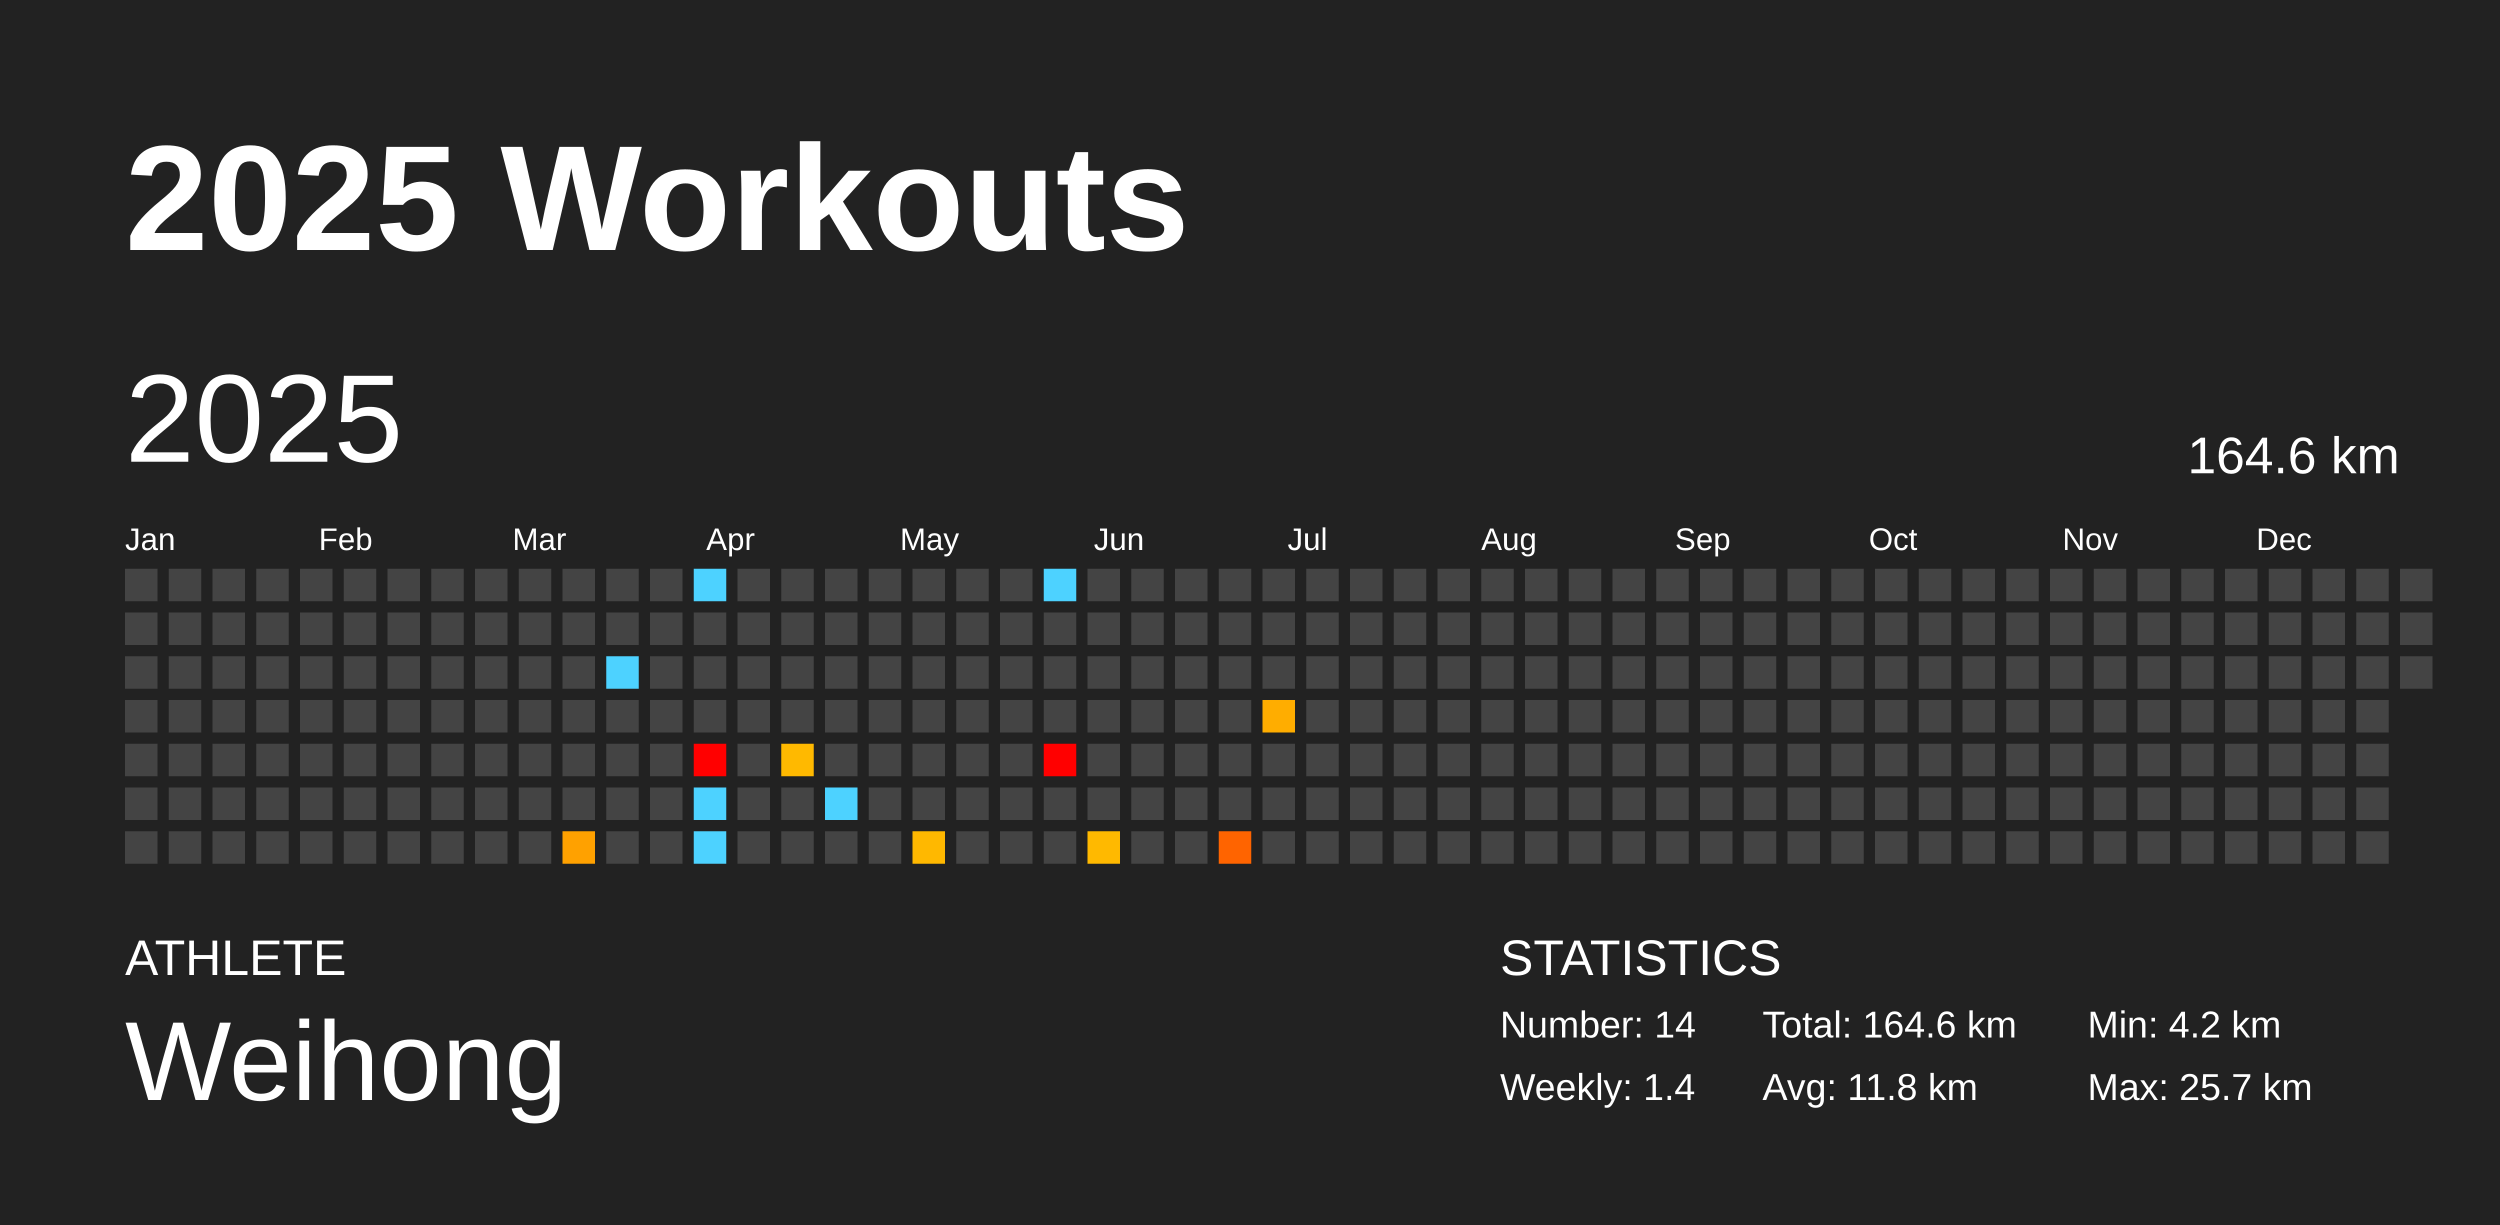
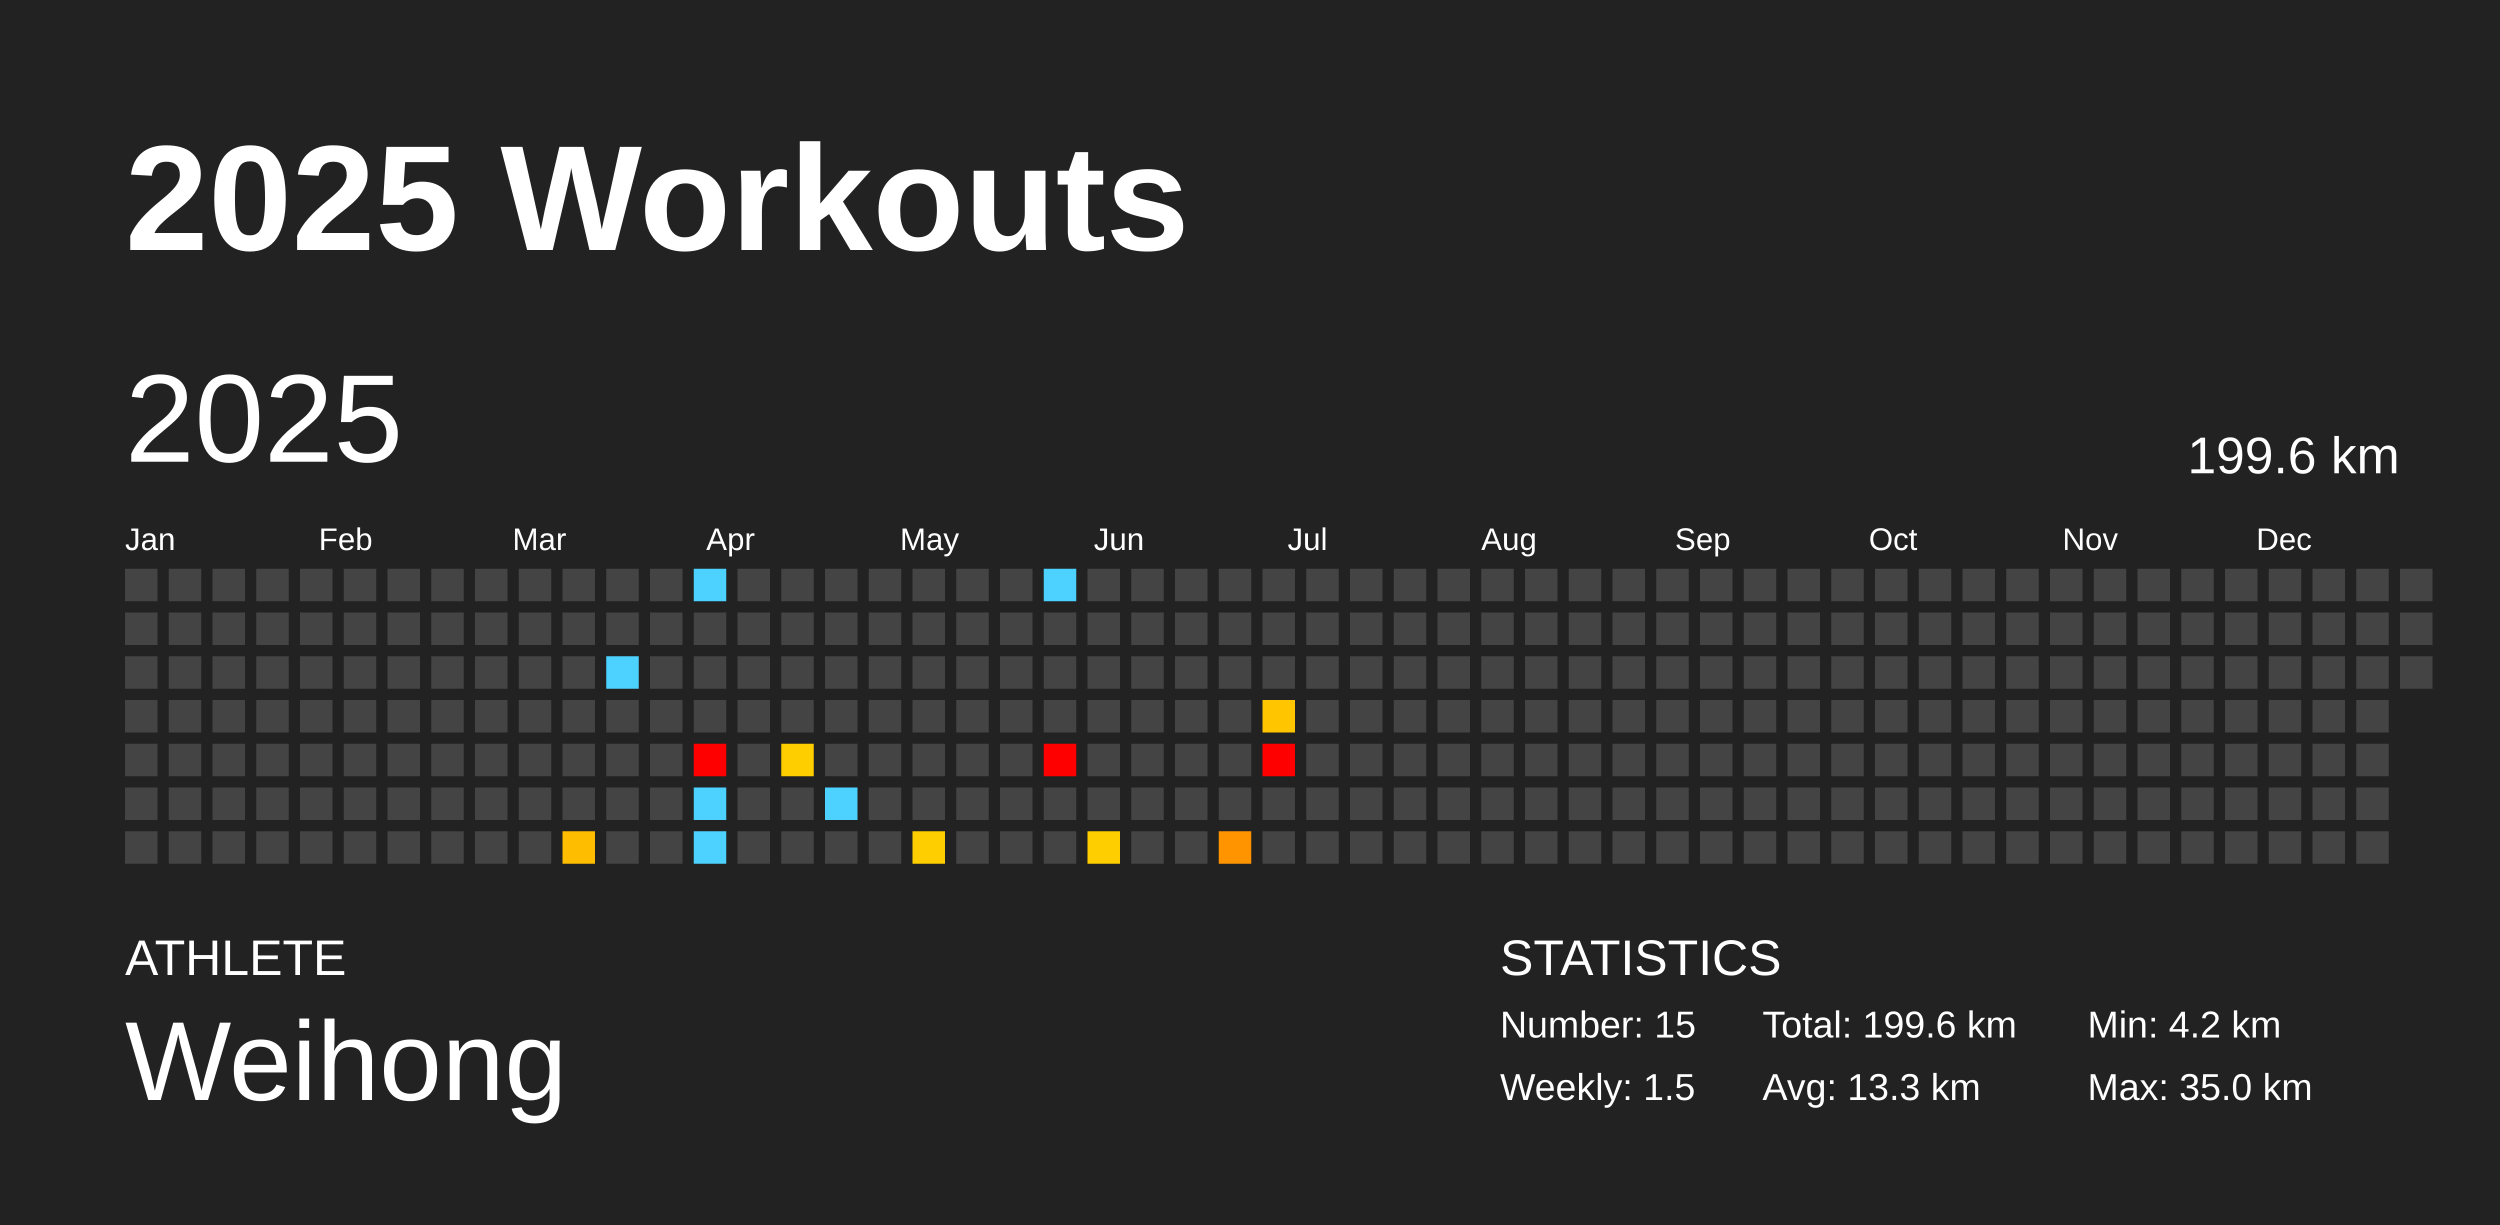
<svg xmlns="http://www.w3.org/2000/svg" baseProfile="full" height="98mm" version="1.1" viewBox="0,0,200,98" width="200mm">
  <defs />
  <rect fill="#222222" height="98" width="200" x="0" y="0" />
  <text fill="#FFFFFF" style="font-size:12px; font-family:Arial; font-weight:bold;" x="10" y="20">2025 Workouts</text>
  <text fill="#FFFFFF" style="font-size:4px; font-family:Arial" x="10" y="78">ATHLETE</text>
  <text fill="#FFFFFF" style="font-size:9px; font-family:Arial" x="10" y="88">Weihong</text>
  <text fill="#FFFFFF" style="font-size:4px; font-family:Arial" x="120" y="78">STATISTICS</text>
-   <text fill="#FFFFFF" style="font-size:3px; font-family:Arial" x="120" y="83">Number: 14</text>
-   <text fill="#FFFFFF" style="font-size:3px; font-family:Arial" x="120" y="88">Weekly: 1.4</text>
-   <text fill="#FFFFFF" style="font-size:3px; font-family:Arial" x="141" y="83">Total: 164.6 km</text>
-   <text fill="#FFFFFF" style="font-size:3px; font-family:Arial" x="141" y="88">Avg: 11.8 km</text>
+   <text fill="#FFFFFF" style="font-size:3px; font-family:Arial" x="120" y="83">Number: 15</text>
+   <text fill="#FFFFFF" style="font-size:3px; font-family:Arial" x="120" y="88">Weekly: 1.5</text>
+   <text fill="#FFFFFF" style="font-size:3px; font-family:Arial" x="141" y="83">Total: 199.6 km</text>
+   <text fill="#FFFFFF" style="font-size:3px; font-family:Arial" x="141" y="88">Avg: 13.3 km</text>
  <text fill="#FFFFFF" style="font-size:3px; font-family:Arial" x="167" y="83">Min: 4.2 km</text>
-   <text fill="#FFFFFF" style="font-size:3px; font-family:Arial" x="167" y="88">Max: 25.7 km</text>
+   <text fill="#FFFFFF" style="font-size:3px; font-family:Arial" x="167" y="88">Max: 35.0 km</text>
  <text dominant-baseline="hanging" fill="#FFFFFF" style="font-size:10.0px; font-family:Arial;" x="10" y="30">2025</text>
-   <text dominant-baseline="hanging" fill="#FFFFFF" style="font-size:4.125px; font-family:Arial;" x="175" y="35">164.6 km</text>
+   <text dominant-baseline="hanging" fill="#FFFFFF" style="font-size:4.125px; font-family:Arial;" x="175" y="35">199.6 km</text>
  <text fill="#FFFFFF" style="font-size:2.5px; font-family:Arial" x="10.0" y="44">Jan</text>
  <text fill="#FFFFFF" style="font-size:2.5px; font-family:Arial" x="25.5" y="44">Feb</text>
  <text fill="#FFFFFF" style="font-size:2.5px; font-family:Arial" x="41.0" y="44">Mar</text>
  <text fill="#FFFFFF" style="font-size:2.5px; font-family:Arial" x="56.5" y="44">Apr</text>
  <text fill="#FFFFFF" style="font-size:2.5px; font-family:Arial" x="72.0" y="44">May</text>
  <text fill="#FFFFFF" style="font-size:2.5px; font-family:Arial" x="87.5" y="44">Jun</text>
  <text fill="#FFFFFF" style="font-size:2.5px; font-family:Arial" x="103.0" y="44">Jul</text>
  <text fill="#FFFFFF" style="font-size:2.5px; font-family:Arial" x="118.5" y="44">Aug</text>
  <text fill="#FFFFFF" style="font-size:2.5px; font-family:Arial" x="134.0" y="44">Sep</text>
  <text fill="#FFFFFF" style="font-size:2.5px; font-family:Arial" x="149.5" y="44">Oct</text>
  <text fill="#FFFFFF" style="font-size:2.5px; font-family:Arial" x="165.0" y="44">Nov</text>
  <text fill="#FFFFFF" style="font-size:2.5px; font-family:Arial" x="180.5" y="44">Dec</text>
  <rect fill="#444444" height="2.6" width="2.6" x="10.0" y="45.5" />
  <rect fill="#444444" height="2.6" width="2.6" x="10.0" y="49.0" />
  <rect fill="#444444" height="2.6" width="2.6" x="10.0" y="52.5" />
  <rect fill="#444444" height="2.6" width="2.6" x="10.0" y="56.0" />
  <rect fill="#444444" height="2.6" width="2.6" x="10.0" y="59.5" />
  <rect fill="#444444" height="2.6" width="2.6" x="10.0" y="63.0" />
  <rect fill="#444444" height="2.6" width="2.6" x="10.0" y="66.5" />
  <rect fill="#444444" height="2.6" width="2.6" x="13.5" y="45.5" />
  <rect fill="#444444" height="2.6" width="2.6" x="13.5" y="49.0" />
  <rect fill="#444444" height="2.6" width="2.6" x="13.5" y="52.5" />
  <rect fill="#444444" height="2.6" width="2.6" x="13.5" y="56.0" />
  <rect fill="#444444" height="2.6" width="2.6" x="13.5" y="59.5" />
  <rect fill="#444444" height="2.6" width="2.6" x="13.5" y="63.0" />
  <rect fill="#444444" height="2.6" width="2.6" x="13.5" y="66.5" />
  <rect fill="#444444" height="2.6" width="2.6" x="17.0" y="45.5" />
  <rect fill="#444444" height="2.6" width="2.6" x="17.0" y="49.0" />
  <rect fill="#444444" height="2.6" width="2.6" x="17.0" y="52.5" />
  <rect fill="#444444" height="2.6" width="2.6" x="17.0" y="56.0" />
  <rect fill="#444444" height="2.6" width="2.6" x="17.0" y="59.5" />
  <rect fill="#444444" height="2.6" width="2.6" x="17.0" y="63.0" />
  <rect fill="#444444" height="2.6" width="2.6" x="17.0" y="66.5" />
  <rect fill="#444444" height="2.6" width="2.6" x="20.5" y="45.5" />
  <rect fill="#444444" height="2.6" width="2.6" x="20.5" y="49.0" />
  <rect fill="#444444" height="2.6" width="2.6" x="20.5" y="52.5" />
  <rect fill="#444444" height="2.6" width="2.6" x="20.5" y="56.0" />
  <rect fill="#444444" height="2.6" width="2.6" x="20.5" y="59.5" />
  <rect fill="#444444" height="2.6" width="2.6" x="20.5" y="63.0" />
  <rect fill="#444444" height="2.6" width="2.6" x="20.5" y="66.5" />
  <rect fill="#444444" height="2.6" width="2.6" x="24.0" y="45.5" />
  <rect fill="#444444" height="2.6" width="2.6" x="24.0" y="49.0" />
  <rect fill="#444444" height="2.6" width="2.6" x="24.0" y="52.5" />
  <rect fill="#444444" height="2.6" width="2.6" x="24.0" y="56.0" />
  <rect fill="#444444" height="2.6" width="2.6" x="24.0" y="59.5" />
  <rect fill="#444444" height="2.6" width="2.6" x="24.0" y="63.0" />
  <rect fill="#444444" height="2.6" width="2.6" x="24.0" y="66.5" />
  <rect fill="#444444" height="2.6" width="2.6" x="27.5" y="45.5" />
  <rect fill="#444444" height="2.6" width="2.6" x="27.5" y="49.0" />
  <rect fill="#444444" height="2.6" width="2.6" x="27.5" y="52.5" />
  <rect fill="#444444" height="2.6" width="2.6" x="27.5" y="56.0" />
  <rect fill="#444444" height="2.6" width="2.6" x="27.5" y="59.5" />
  <rect fill="#444444" height="2.6" width="2.6" x="27.5" y="63.0" />
  <rect fill="#444444" height="2.6" width="2.6" x="27.5" y="66.5" />
  <rect fill="#444444" height="2.6" width="2.6" x="31.0" y="45.5" />
  <rect fill="#444444" height="2.6" width="2.6" x="31.0" y="49.0" />
  <rect fill="#444444" height="2.6" width="2.6" x="31.0" y="52.5" />
  <rect fill="#444444" height="2.6" width="2.6" x="31.0" y="56.0" />
  <rect fill="#444444" height="2.6" width="2.6" x="31.0" y="59.5" />
  <rect fill="#444444" height="2.6" width="2.6" x="31.0" y="63.0" />
  <rect fill="#444444" height="2.6" width="2.6" x="31.0" y="66.5" />
  <rect fill="#444444" height="2.6" width="2.6" x="34.5" y="45.5" />
  <rect fill="#444444" height="2.6" width="2.6" x="34.5" y="49.0" />
  <rect fill="#444444" height="2.6" width="2.6" x="34.5" y="52.5" />
  <rect fill="#444444" height="2.6" width="2.6" x="34.5" y="56.0" />
  <rect fill="#444444" height="2.6" width="2.6" x="34.5" y="59.5" />
  <rect fill="#444444" height="2.6" width="2.6" x="34.5" y="63.0" />
  <rect fill="#444444" height="2.6" width="2.6" x="34.5" y="66.5" />
  <rect fill="#444444" height="2.6" width="2.6" x="38.0" y="45.5" />
  <rect fill="#444444" height="2.6" width="2.6" x="38.0" y="49.0" />
  <rect fill="#444444" height="2.6" width="2.6" x="38.0" y="52.5" />
  <rect fill="#444444" height="2.6" width="2.6" x="38.0" y="56.0" />
  <rect fill="#444444" height="2.6" width="2.6" x="38.0" y="59.5" />
  <rect fill="#444444" height="2.6" width="2.6" x="38.0" y="63.0" />
  <rect fill="#444444" height="2.6" width="2.6" x="38.0" y="66.5" />
  <rect fill="#444444" height="2.6" width="2.6" x="41.5" y="45.5" />
  <rect fill="#444444" height="2.6" width="2.6" x="41.5" y="49.0" />
  <rect fill="#444444" height="2.6" width="2.6" x="41.5" y="52.5" />
  <rect fill="#444444" height="2.6" width="2.6" x="41.5" y="56.0" />
  <rect fill="#444444" height="2.6" width="2.6" x="41.5" y="59.5" />
  <rect fill="#444444" height="2.6" width="2.6" x="41.5" y="63.0" />
  <rect fill="#444444" height="2.6" width="2.6" x="41.5" y="66.5" />
  <rect fill="#444444" height="2.6" width="2.6" x="45.0" y="45.5" />
  <rect fill="#444444" height="2.6" width="2.6" x="45.0" y="49.0" />
  <rect fill="#444444" height="2.6" width="2.6" x="45.0" y="52.5" />
  <rect fill="#444444" height="2.6" width="2.6" x="45.0" y="56.0" />
  <rect fill="#444444" height="2.6" width="2.6" x="45.0" y="59.5" />
  <rect fill="#444444" height="2.6" width="2.6" x="45.0" y="63.0" />
-   <rect fill="#ffa100" height="2.6" width="2.6" x="45.0" y="66.5" />
+   <rect fill="#ffbd00" height="2.6" width="2.6" x="45.0" y="66.5" />
  <rect fill="#444444" height="2.6" width="2.6" x="48.5" y="45.5" />
  <rect fill="#444444" height="2.6" width="2.6" x="48.5" y="49.0" />
  <rect fill="#4dd2ff" height="2.6" width="2.6" x="48.5" y="52.5" />
  <rect fill="#444444" height="2.6" width="2.6" x="48.5" y="56.0" />
  <rect fill="#444444" height="2.6" width="2.6" x="48.5" y="59.5" />
  <rect fill="#444444" height="2.6" width="2.6" x="48.5" y="63.0" />
  <rect fill="#444444" height="2.6" width="2.6" x="48.5" y="66.5" />
  <rect fill="#444444" height="2.6" width="2.6" x="52.0" y="45.5" />
  <rect fill="#444444" height="2.6" width="2.6" x="52.0" y="49.0" />
  <rect fill="#444444" height="2.6" width="2.6" x="52.0" y="52.5" />
  <rect fill="#444444" height="2.6" width="2.6" x="52.0" y="56.0" />
  <rect fill="#444444" height="2.6" width="2.6" x="52.0" y="59.5" />
  <rect fill="#444444" height="2.6" width="2.6" x="52.0" y="63.0" />
  <rect fill="#444444" height="2.6" width="2.6" x="52.0" y="66.5" />
  <rect fill="#4dd2ff" height="2.6" width="2.6" x="55.5" y="45.5" />
  <rect fill="#444444" height="2.6" width="2.6" x="55.5" y="49.0" />
  <rect fill="#444444" height="2.6" width="2.6" x="55.5" y="52.5" />
  <rect fill="#444444" height="2.6" width="2.6" x="55.5" y="56.0" />
  <rect fill="red" height="2.6" width="2.6" x="55.5" y="59.5" />
  <rect fill="#4dd2ff" height="2.6" width="2.6" x="55.5" y="63.0" />
  <rect fill="#4dd2ff" height="2.6" width="2.6" x="55.5" y="66.5" />
  <rect fill="#444444" height="2.6" width="2.6" x="59.0" y="45.5" />
  <rect fill="#444444" height="2.6" width="2.6" x="59.0" y="49.0" />
  <rect fill="#444444" height="2.6" width="2.6" x="59.0" y="52.5" />
  <rect fill="#444444" height="2.6" width="2.6" x="59.0" y="56.0" />
  <rect fill="#444444" height="2.6" width="2.6" x="59.0" y="59.5" />
  <rect fill="#444444" height="2.6" width="2.6" x="59.0" y="63.0" />
  <rect fill="#444444" height="2.6" width="2.6" x="59.0" y="66.5" />
  <rect fill="#444444" height="2.6" width="2.6" x="62.5" y="45.5" />
  <rect fill="#444444" height="2.6" width="2.6" x="62.5" y="49.0" />
  <rect fill="#444444" height="2.6" width="2.6" x="62.5" y="52.5" />
  <rect fill="#444444" height="2.6" width="2.6" x="62.5" y="56.0" />
-   <rect fill="#ffb900" height="2.6" width="2.6" x="62.5" y="59.5" />
+   <rect fill="#ffce00" height="2.6" width="2.6" x="62.5" y="59.5" />
  <rect fill="#444444" height="2.6" width="2.6" x="62.5" y="63.0" />
  <rect fill="#444444" height="2.6" width="2.6" x="62.5" y="66.5" />
  <rect fill="#444444" height="2.6" width="2.6" x="66.0" y="45.5" />
  <rect fill="#444444" height="2.6" width="2.6" x="66.0" y="49.0" />
  <rect fill="#444444" height="2.6" width="2.6" x="66.0" y="52.5" />
  <rect fill="#444444" height="2.6" width="2.6" x="66.0" y="56.0" />
  <rect fill="#444444" height="2.6" width="2.6" x="66.0" y="59.5" />
  <rect fill="#4dd2ff" height="2.6" width="2.6" x="66.0" y="63.0" />
  <rect fill="#444444" height="2.6" width="2.6" x="66.0" y="66.5" />
  <rect fill="#444444" height="2.6" width="2.6" x="69.5" y="45.5" />
  <rect fill="#444444" height="2.6" width="2.6" x="69.5" y="49.0" />
  <rect fill="#444444" height="2.6" width="2.6" x="69.5" y="52.5" />
  <rect fill="#444444" height="2.6" width="2.6" x="69.5" y="56.0" />
  <rect fill="#444444" height="2.6" width="2.6" x="69.5" y="59.5" />
  <rect fill="#444444" height="2.6" width="2.6" x="69.5" y="63.0" />
  <rect fill="#444444" height="2.6" width="2.6" x="69.5" y="66.5" />
  <rect fill="#444444" height="2.6" width="2.6" x="73.0" y="45.5" />
  <rect fill="#444444" height="2.6" width="2.6" x="73.0" y="49.0" />
  <rect fill="#444444" height="2.6" width="2.6" x="73.0" y="52.5" />
  <rect fill="#444444" height="2.6" width="2.6" x="73.0" y="56.0" />
  <rect fill="#444444" height="2.6" width="2.6" x="73.0" y="59.5" />
  <rect fill="#444444" height="2.6" width="2.6" x="73.0" y="63.0" />
-   <rect fill="#ffb800" height="2.6" width="2.6" x="73.0" y="66.5" />
+   <rect fill="#ffce00" height="2.6" width="2.6" x="73.0" y="66.5" />
  <rect fill="#444444" height="2.6" width="2.6" x="76.5" y="45.5" />
  <rect fill="#444444" height="2.6" width="2.6" x="76.5" y="49.0" />
  <rect fill="#444444" height="2.6" width="2.6" x="76.5" y="52.5" />
  <rect fill="#444444" height="2.6" width="2.6" x="76.5" y="56.0" />
  <rect fill="#444444" height="2.6" width="2.6" x="76.5" y="59.5" />
  <rect fill="#444444" height="2.6" width="2.6" x="76.5" y="63.0" />
  <rect fill="#444444" height="2.6" width="2.6" x="76.5" y="66.5" />
  <rect fill="#444444" height="2.6" width="2.6" x="80.0" y="45.5" />
  <rect fill="#444444" height="2.6" width="2.6" x="80.0" y="49.0" />
  <rect fill="#444444" height="2.6" width="2.6" x="80.0" y="52.5" />
  <rect fill="#444444" height="2.6" width="2.6" x="80.0" y="56.0" />
  <rect fill="#444444" height="2.6" width="2.6" x="80.0" y="59.5" />
  <rect fill="#444444" height="2.6" width="2.6" x="80.0" y="63.0" />
  <rect fill="#444444" height="2.6" width="2.6" x="80.0" y="66.5" />
  <rect fill="#4dd2ff" height="2.6" width="2.6" x="83.5" y="45.5" />
  <rect fill="#444444" height="2.6" width="2.6" x="83.5" y="49.0" />
  <rect fill="#444444" height="2.6" width="2.6" x="83.5" y="52.5" />
  <rect fill="#444444" height="2.6" width="2.6" x="83.5" y="56.0" />
  <rect fill="red" height="2.6" width="2.6" x="83.5" y="59.5" />
  <rect fill="#444444" height="2.6" width="2.6" x="83.5" y="63.0" />
  <rect fill="#444444" height="2.6" width="2.6" x="83.5" y="66.5" />
  <rect fill="#444444" height="2.6" width="2.6" x="87.0" y="45.5" />
  <rect fill="#444444" height="2.6" width="2.6" x="87.0" y="49.0" />
  <rect fill="#444444" height="2.6" width="2.6" x="87.0" y="52.5" />
  <rect fill="#444444" height="2.6" width="2.6" x="87.0" y="56.0" />
  <rect fill="#444444" height="2.6" width="2.6" x="87.0" y="59.5" />
  <rect fill="#444444" height="2.6" width="2.6" x="87.0" y="63.0" />
-   <rect fill="#ffb900" height="2.6" width="2.6" x="87.0" y="66.5" />
+   <rect fill="#ffce00" height="2.6" width="2.6" x="87.0" y="66.5" />
  <rect fill="#444444" height="2.6" width="2.6" x="90.5" y="45.5" />
  <rect fill="#444444" height="2.6" width="2.6" x="90.5" y="49.0" />
  <rect fill="#444444" height="2.6" width="2.6" x="90.5" y="52.5" />
  <rect fill="#444444" height="2.6" width="2.6" x="90.5" y="56.0" />
  <rect fill="#444444" height="2.6" width="2.6" x="90.5" y="59.5" />
  <rect fill="#444444" height="2.6" width="2.6" x="90.5" y="63.0" />
  <rect fill="#444444" height="2.6" width="2.6" x="90.5" y="66.5" />
  <rect fill="#444444" height="2.6" width="2.6" x="94.0" y="45.5" />
  <rect fill="#444444" height="2.6" width="2.6" x="94.0" y="49.0" />
  <rect fill="#444444" height="2.6" width="2.6" x="94.0" y="52.5" />
  <rect fill="#444444" height="2.6" width="2.6" x="94.0" y="56.0" />
  <rect fill="#444444" height="2.6" width="2.6" x="94.0" y="59.5" />
  <rect fill="#444444" height="2.6" width="2.6" x="94.0" y="63.0" />
  <rect fill="#444444" height="2.6" width="2.6" x="94.0" y="66.5" />
  <rect fill="#444444" height="2.6" width="2.6" x="97.5" y="45.5" />
  <rect fill="#444444" height="2.6" width="2.6" x="97.5" y="49.0" />
  <rect fill="#444444" height="2.6" width="2.6" x="97.5" y="52.5" />
  <rect fill="#444444" height="2.6" width="2.6" x="97.5" y="56.0" />
  <rect fill="#444444" height="2.6" width="2.6" x="97.5" y="59.5" />
  <rect fill="#444444" height="2.6" width="2.6" x="97.5" y="63.0" />
-   <rect fill="#ff6400" height="2.6" width="2.6" x="97.5" y="66.5" />
+   <rect fill="#ff9300" height="2.6" width="2.6" x="97.5" y="66.5" />
  <rect fill="#444444" height="2.6" width="2.6" x="101.0" y="45.5" />
  <rect fill="#444444" height="2.6" width="2.6" x="101.0" y="49.0" />
  <rect fill="#444444" height="2.6" width="2.6" x="101.0" y="52.5" />
-   <rect fill="#ffad00" height="2.6" width="2.6" x="101.0" y="56.0" />
-   <rect fill="#444444" height="2.6" width="2.6" x="101.0" y="59.5" />
+   <rect fill="#ffc600" height="2.6" width="2.6" x="101.0" y="56.0" />
+   <rect fill="red" height="2.6" width="2.6" x="101.0" y="59.5" />
  <rect fill="#444444" height="2.6" width="2.6" x="101.0" y="63.0" />
  <rect fill="#444444" height="2.6" width="2.6" x="101.0" y="66.5" />
  <rect fill="#444444" height="2.6" width="2.6" x="104.5" y="45.5" />
  <rect fill="#444444" height="2.6" width="2.6" x="104.5" y="49.0" />
  <rect fill="#444444" height="2.6" width="2.6" x="104.5" y="52.5" />
  <rect fill="#444444" height="2.6" width="2.6" x="104.5" y="56.0" />
  <rect fill="#444444" height="2.6" width="2.6" x="104.5" y="59.5" />
  <rect fill="#444444" height="2.6" width="2.6" x="104.5" y="63.0" />
  <rect fill="#444444" height="2.6" width="2.6" x="104.5" y="66.5" />
  <rect fill="#444444" height="2.6" width="2.6" x="108.0" y="45.5" />
  <rect fill="#444444" height="2.6" width="2.6" x="108.0" y="49.0" />
  <rect fill="#444444" height="2.6" width="2.6" x="108.0" y="52.5" />
  <rect fill="#444444" height="2.6" width="2.6" x="108.0" y="56.0" />
  <rect fill="#444444" height="2.6" width="2.6" x="108.0" y="59.5" />
  <rect fill="#444444" height="2.6" width="2.6" x="108.0" y="63.0" />
  <rect fill="#444444" height="2.6" width="2.6" x="108.0" y="66.5" />
  <rect fill="#444444" height="2.6" width="2.6" x="111.5" y="45.5" />
  <rect fill="#444444" height="2.6" width="2.6" x="111.5" y="49.0" />
  <rect fill="#444444" height="2.6" width="2.6" x="111.5" y="52.5" />
  <rect fill="#444444" height="2.6" width="2.6" x="111.5" y="56.0" />
  <rect fill="#444444" height="2.6" width="2.6" x="111.5" y="59.5" />
  <rect fill="#444444" height="2.6" width="2.6" x="111.5" y="63.0" />
  <rect fill="#444444" height="2.6" width="2.6" x="111.5" y="66.5" />
  <rect fill="#444444" height="2.6" width="2.6" x="115.0" y="45.5" />
  <rect fill="#444444" height="2.6" width="2.6" x="115.0" y="49.0" />
  <rect fill="#444444" height="2.6" width="2.6" x="115.0" y="52.5" />
  <rect fill="#444444" height="2.6" width="2.6" x="115.0" y="56.0" />
  <rect fill="#444444" height="2.6" width="2.6" x="115.0" y="59.5" />
  <rect fill="#444444" height="2.6" width="2.6" x="115.0" y="63.0" />
  <rect fill="#444444" height="2.6" width="2.6" x="115.0" y="66.5" />
  <rect fill="#444444" height="2.6" width="2.6" x="118.5" y="45.5" />
  <rect fill="#444444" height="2.6" width="2.6" x="118.5" y="49.0" />
  <rect fill="#444444" height="2.6" width="2.6" x="118.5" y="52.5" />
  <rect fill="#444444" height="2.6" width="2.6" x="118.5" y="56.0" />
  <rect fill="#444444" height="2.6" width="2.6" x="118.5" y="59.5" />
  <rect fill="#444444" height="2.6" width="2.6" x="118.5" y="63.0" />
  <rect fill="#444444" height="2.6" width="2.6" x="118.5" y="66.5" />
  <rect fill="#444444" height="2.6" width="2.6" x="122.0" y="45.5" />
  <rect fill="#444444" height="2.6" width="2.6" x="122.0" y="49.0" />
  <rect fill="#444444" height="2.6" width="2.6" x="122.0" y="52.5" />
  <rect fill="#444444" height="2.6" width="2.6" x="122.0" y="56.0" />
  <rect fill="#444444" height="2.6" width="2.6" x="122.0" y="59.5" />
  <rect fill="#444444" height="2.6" width="2.6" x="122.0" y="63.0" />
  <rect fill="#444444" height="2.6" width="2.6" x="122.0" y="66.5" />
  <rect fill="#444444" height="2.6" width="2.6" x="125.5" y="45.5" />
  <rect fill="#444444" height="2.6" width="2.6" x="125.5" y="49.0" />
  <rect fill="#444444" height="2.6" width="2.6" x="125.5" y="52.5" />
  <rect fill="#444444" height="2.6" width="2.6" x="125.5" y="56.0" />
  <rect fill="#444444" height="2.6" width="2.6" x="125.5" y="59.5" />
  <rect fill="#444444" height="2.6" width="2.6" x="125.5" y="63.0" />
  <rect fill="#444444" height="2.6" width="2.6" x="125.5" y="66.5" />
  <rect fill="#444444" height="2.6" width="2.6" x="129.0" y="45.5" />
  <rect fill="#444444" height="2.6" width="2.6" x="129.0" y="49.0" />
  <rect fill="#444444" height="2.6" width="2.6" x="129.0" y="52.5" />
  <rect fill="#444444" height="2.6" width="2.6" x="129.0" y="56.0" />
  <rect fill="#444444" height="2.6" width="2.6" x="129.0" y="59.5" />
  <rect fill="#444444" height="2.6" width="2.6" x="129.0" y="63.0" />
  <rect fill="#444444" height="2.6" width="2.6" x="129.0" y="66.5" />
  <rect fill="#444444" height="2.6" width="2.6" x="132.5" y="45.5" />
  <rect fill="#444444" height="2.6" width="2.6" x="132.5" y="49.0" />
  <rect fill="#444444" height="2.6" width="2.6" x="132.5" y="52.5" />
  <rect fill="#444444" height="2.6" width="2.6" x="132.5" y="56.0" />
  <rect fill="#444444" height="2.6" width="2.6" x="132.5" y="59.5" />
  <rect fill="#444444" height="2.6" width="2.6" x="132.5" y="63.0" />
  <rect fill="#444444" height="2.6" width="2.6" x="132.5" y="66.5" />
  <rect fill="#444444" height="2.6" width="2.6" x="136.0" y="45.5" />
  <rect fill="#444444" height="2.6" width="2.6" x="136.0" y="49.0" />
  <rect fill="#444444" height="2.6" width="2.6" x="136.0" y="52.5" />
  <rect fill="#444444" height="2.6" width="2.6" x="136.0" y="56.0" />
  <rect fill="#444444" height="2.6" width="2.6" x="136.0" y="59.5" />
  <rect fill="#444444" height="2.6" width="2.6" x="136.0" y="63.0" />
  <rect fill="#444444" height="2.6" width="2.6" x="136.0" y="66.5" />
  <rect fill="#444444" height="2.6" width="2.6" x="139.5" y="45.5" />
  <rect fill="#444444" height="2.6" width="2.6" x="139.5" y="49.0" />
  <rect fill="#444444" height="2.6" width="2.6" x="139.5" y="52.5" />
  <rect fill="#444444" height="2.6" width="2.6" x="139.5" y="56.0" />
  <rect fill="#444444" height="2.6" width="2.6" x="139.5" y="59.5" />
  <rect fill="#444444" height="2.6" width="2.6" x="139.5" y="63.0" />
  <rect fill="#444444" height="2.6" width="2.6" x="139.5" y="66.5" />
  <rect fill="#444444" height="2.6" width="2.6" x="143.0" y="45.5" />
  <rect fill="#444444" height="2.6" width="2.6" x="143.0" y="49.0" />
  <rect fill="#444444" height="2.6" width="2.6" x="143.0" y="52.5" />
  <rect fill="#444444" height="2.6" width="2.6" x="143.0" y="56.0" />
  <rect fill="#444444" height="2.6" width="2.6" x="143.0" y="59.5" />
  <rect fill="#444444" height="2.6" width="2.6" x="143.0" y="63.0" />
  <rect fill="#444444" height="2.6" width="2.6" x="143.0" y="66.5" />
  <rect fill="#444444" height="2.6" width="2.6" x="146.5" y="45.5" />
  <rect fill="#444444" height="2.6" width="2.6" x="146.5" y="49.0" />
  <rect fill="#444444" height="2.6" width="2.6" x="146.5" y="52.5" />
  <rect fill="#444444" height="2.6" width="2.6" x="146.5" y="56.0" />
  <rect fill="#444444" height="2.6" width="2.6" x="146.5" y="59.5" />
  <rect fill="#444444" height="2.6" width="2.6" x="146.5" y="63.0" />
  <rect fill="#444444" height="2.6" width="2.6" x="146.5" y="66.5" />
  <rect fill="#444444" height="2.6" width="2.6" x="150.0" y="45.5" />
  <rect fill="#444444" height="2.6" width="2.6" x="150.0" y="49.0" />
  <rect fill="#444444" height="2.6" width="2.6" x="150.0" y="52.5" />
  <rect fill="#444444" height="2.6" width="2.6" x="150.0" y="56.0" />
  <rect fill="#444444" height="2.6" width="2.6" x="150.0" y="59.5" />
  <rect fill="#444444" height="2.6" width="2.6" x="150.0" y="63.0" />
  <rect fill="#444444" height="2.6" width="2.6" x="150.0" y="66.5" />
  <rect fill="#444444" height="2.6" width="2.6" x="153.5" y="45.5" />
  <rect fill="#444444" height="2.6" width="2.6" x="153.5" y="49.0" />
  <rect fill="#444444" height="2.6" width="2.6" x="153.5" y="52.5" />
  <rect fill="#444444" height="2.6" width="2.6" x="153.5" y="56.0" />
  <rect fill="#444444" height="2.6" width="2.6" x="153.5" y="59.5" />
  <rect fill="#444444" height="2.6" width="2.6" x="153.5" y="63.0" />
  <rect fill="#444444" height="2.6" width="2.6" x="153.5" y="66.5" />
  <rect fill="#444444" height="2.6" width="2.6" x="157.0" y="45.5" />
  <rect fill="#444444" height="2.6" width="2.6" x="157.0" y="49.0" />
  <rect fill="#444444" height="2.6" width="2.6" x="157.0" y="52.5" />
  <rect fill="#444444" height="2.6" width="2.6" x="157.0" y="56.0" />
  <rect fill="#444444" height="2.6" width="2.6" x="157.0" y="59.5" />
  <rect fill="#444444" height="2.6" width="2.6" x="157.0" y="63.0" />
  <rect fill="#444444" height="2.6" width="2.6" x="157.0" y="66.5" />
  <rect fill="#444444" height="2.6" width="2.6" x="160.5" y="45.5" />
  <rect fill="#444444" height="2.6" width="2.6" x="160.5" y="49.0" />
  <rect fill="#444444" height="2.6" width="2.6" x="160.5" y="52.5" />
  <rect fill="#444444" height="2.6" width="2.6" x="160.5" y="56.0" />
  <rect fill="#444444" height="2.6" width="2.6" x="160.5" y="59.5" />
  <rect fill="#444444" height="2.6" width="2.6" x="160.5" y="63.0" />
  <rect fill="#444444" height="2.6" width="2.6" x="160.5" y="66.5" />
  <rect fill="#444444" height="2.6" width="2.6" x="164.0" y="45.5" />
  <rect fill="#444444" height="2.6" width="2.6" x="164.0" y="49.0" />
  <rect fill="#444444" height="2.6" width="2.6" x="164.0" y="52.5" />
  <rect fill="#444444" height="2.6" width="2.6" x="164.0" y="56.0" />
  <rect fill="#444444" height="2.6" width="2.6" x="164.0" y="59.5" />
  <rect fill="#444444" height="2.6" width="2.6" x="164.0" y="63.0" />
  <rect fill="#444444" height="2.6" width="2.6" x="164.0" y="66.5" />
  <rect fill="#444444" height="2.6" width="2.6" x="167.5" y="45.5" />
  <rect fill="#444444" height="2.6" width="2.6" x="167.5" y="49.0" />
  <rect fill="#444444" height="2.6" width="2.6" x="167.5" y="52.5" />
  <rect fill="#444444" height="2.6" width="2.6" x="167.5" y="56.0" />
  <rect fill="#444444" height="2.6" width="2.6" x="167.5" y="59.5" />
  <rect fill="#444444" height="2.6" width="2.6" x="167.5" y="63.0" />
  <rect fill="#444444" height="2.6" width="2.6" x="167.5" y="66.5" />
  <rect fill="#444444" height="2.6" width="2.6" x="171.0" y="45.5" />
  <rect fill="#444444" height="2.6" width="2.6" x="171.0" y="49.0" />
  <rect fill="#444444" height="2.6" width="2.6" x="171.0" y="52.5" />
  <rect fill="#444444" height="2.6" width="2.6" x="171.0" y="56.0" />
  <rect fill="#444444" height="2.6" width="2.6" x="171.0" y="59.5" />
  <rect fill="#444444" height="2.6" width="2.6" x="171.0" y="63.0" />
  <rect fill="#444444" height="2.6" width="2.6" x="171.0" y="66.5" />
  <rect fill="#444444" height="2.6" width="2.6" x="174.5" y="45.5" />
  <rect fill="#444444" height="2.6" width="2.6" x="174.5" y="49.0" />
  <rect fill="#444444" height="2.6" width="2.6" x="174.5" y="52.5" />
  <rect fill="#444444" height="2.6" width="2.6" x="174.5" y="56.0" />
  <rect fill="#444444" height="2.6" width="2.6" x="174.5" y="59.5" />
  <rect fill="#444444" height="2.6" width="2.6" x="174.5" y="63.0" />
  <rect fill="#444444" height="2.6" width="2.6" x="174.5" y="66.5" />
  <rect fill="#444444" height="2.6" width="2.6" x="178.0" y="45.5" />
  <rect fill="#444444" height="2.6" width="2.6" x="178.0" y="49.0" />
  <rect fill="#444444" height="2.6" width="2.6" x="178.0" y="52.5" />
  <rect fill="#444444" height="2.6" width="2.6" x="178.0" y="56.0" />
  <rect fill="#444444" height="2.6" width="2.6" x="178.0" y="59.5" />
  <rect fill="#444444" height="2.6" width="2.6" x="178.0" y="63.0" />
  <rect fill="#444444" height="2.6" width="2.6" x="178.0" y="66.5" />
  <rect fill="#444444" height="2.6" width="2.6" x="181.5" y="45.5" />
  <rect fill="#444444" height="2.6" width="2.6" x="181.5" y="49.0" />
  <rect fill="#444444" height="2.6" width="2.6" x="181.5" y="52.5" />
  <rect fill="#444444" height="2.6" width="2.6" x="181.5" y="56.0" />
  <rect fill="#444444" height="2.6" width="2.6" x="181.5" y="59.5" />
  <rect fill="#444444" height="2.6" width="2.6" x="181.5" y="63.0" />
  <rect fill="#444444" height="2.6" width="2.6" x="181.5" y="66.5" />
  <rect fill="#444444" height="2.6" width="2.6" x="185.0" y="45.5" />
  <rect fill="#444444" height="2.6" width="2.6" x="185.0" y="49.0" />
  <rect fill="#444444" height="2.6" width="2.6" x="185.0" y="52.5" />
  <rect fill="#444444" height="2.6" width="2.6" x="185.0" y="56.0" />
  <rect fill="#444444" height="2.6" width="2.6" x="185.0" y="59.5" />
  <rect fill="#444444" height="2.6" width="2.6" x="185.0" y="63.0" />
  <rect fill="#444444" height="2.6" width="2.6" x="185.0" y="66.5" />
  <rect fill="#444444" height="2.6" width="2.6" x="188.5" y="45.5" />
  <rect fill="#444444" height="2.6" width="2.6" x="188.5" y="49.0" />
  <rect fill="#444444" height="2.6" width="2.6" x="188.5" y="52.5" />
  <rect fill="#444444" height="2.6" width="2.6" x="188.5" y="56.0" />
  <rect fill="#444444" height="2.6" width="2.6" x="188.5" y="59.5" />
  <rect fill="#444444" height="2.6" width="2.6" x="188.5" y="63.0" />
  <rect fill="#444444" height="2.6" width="2.6" x="188.5" y="66.5" />
  <rect fill="#444444" height="2.6" width="2.6" x="192.0" y="45.5" />
  <rect fill="#444444" height="2.6" width="2.6" x="192.0" y="49.0" />
  <rect fill="#444444" height="2.6" width="2.6" x="192.0" y="52.5" />
</svg>
